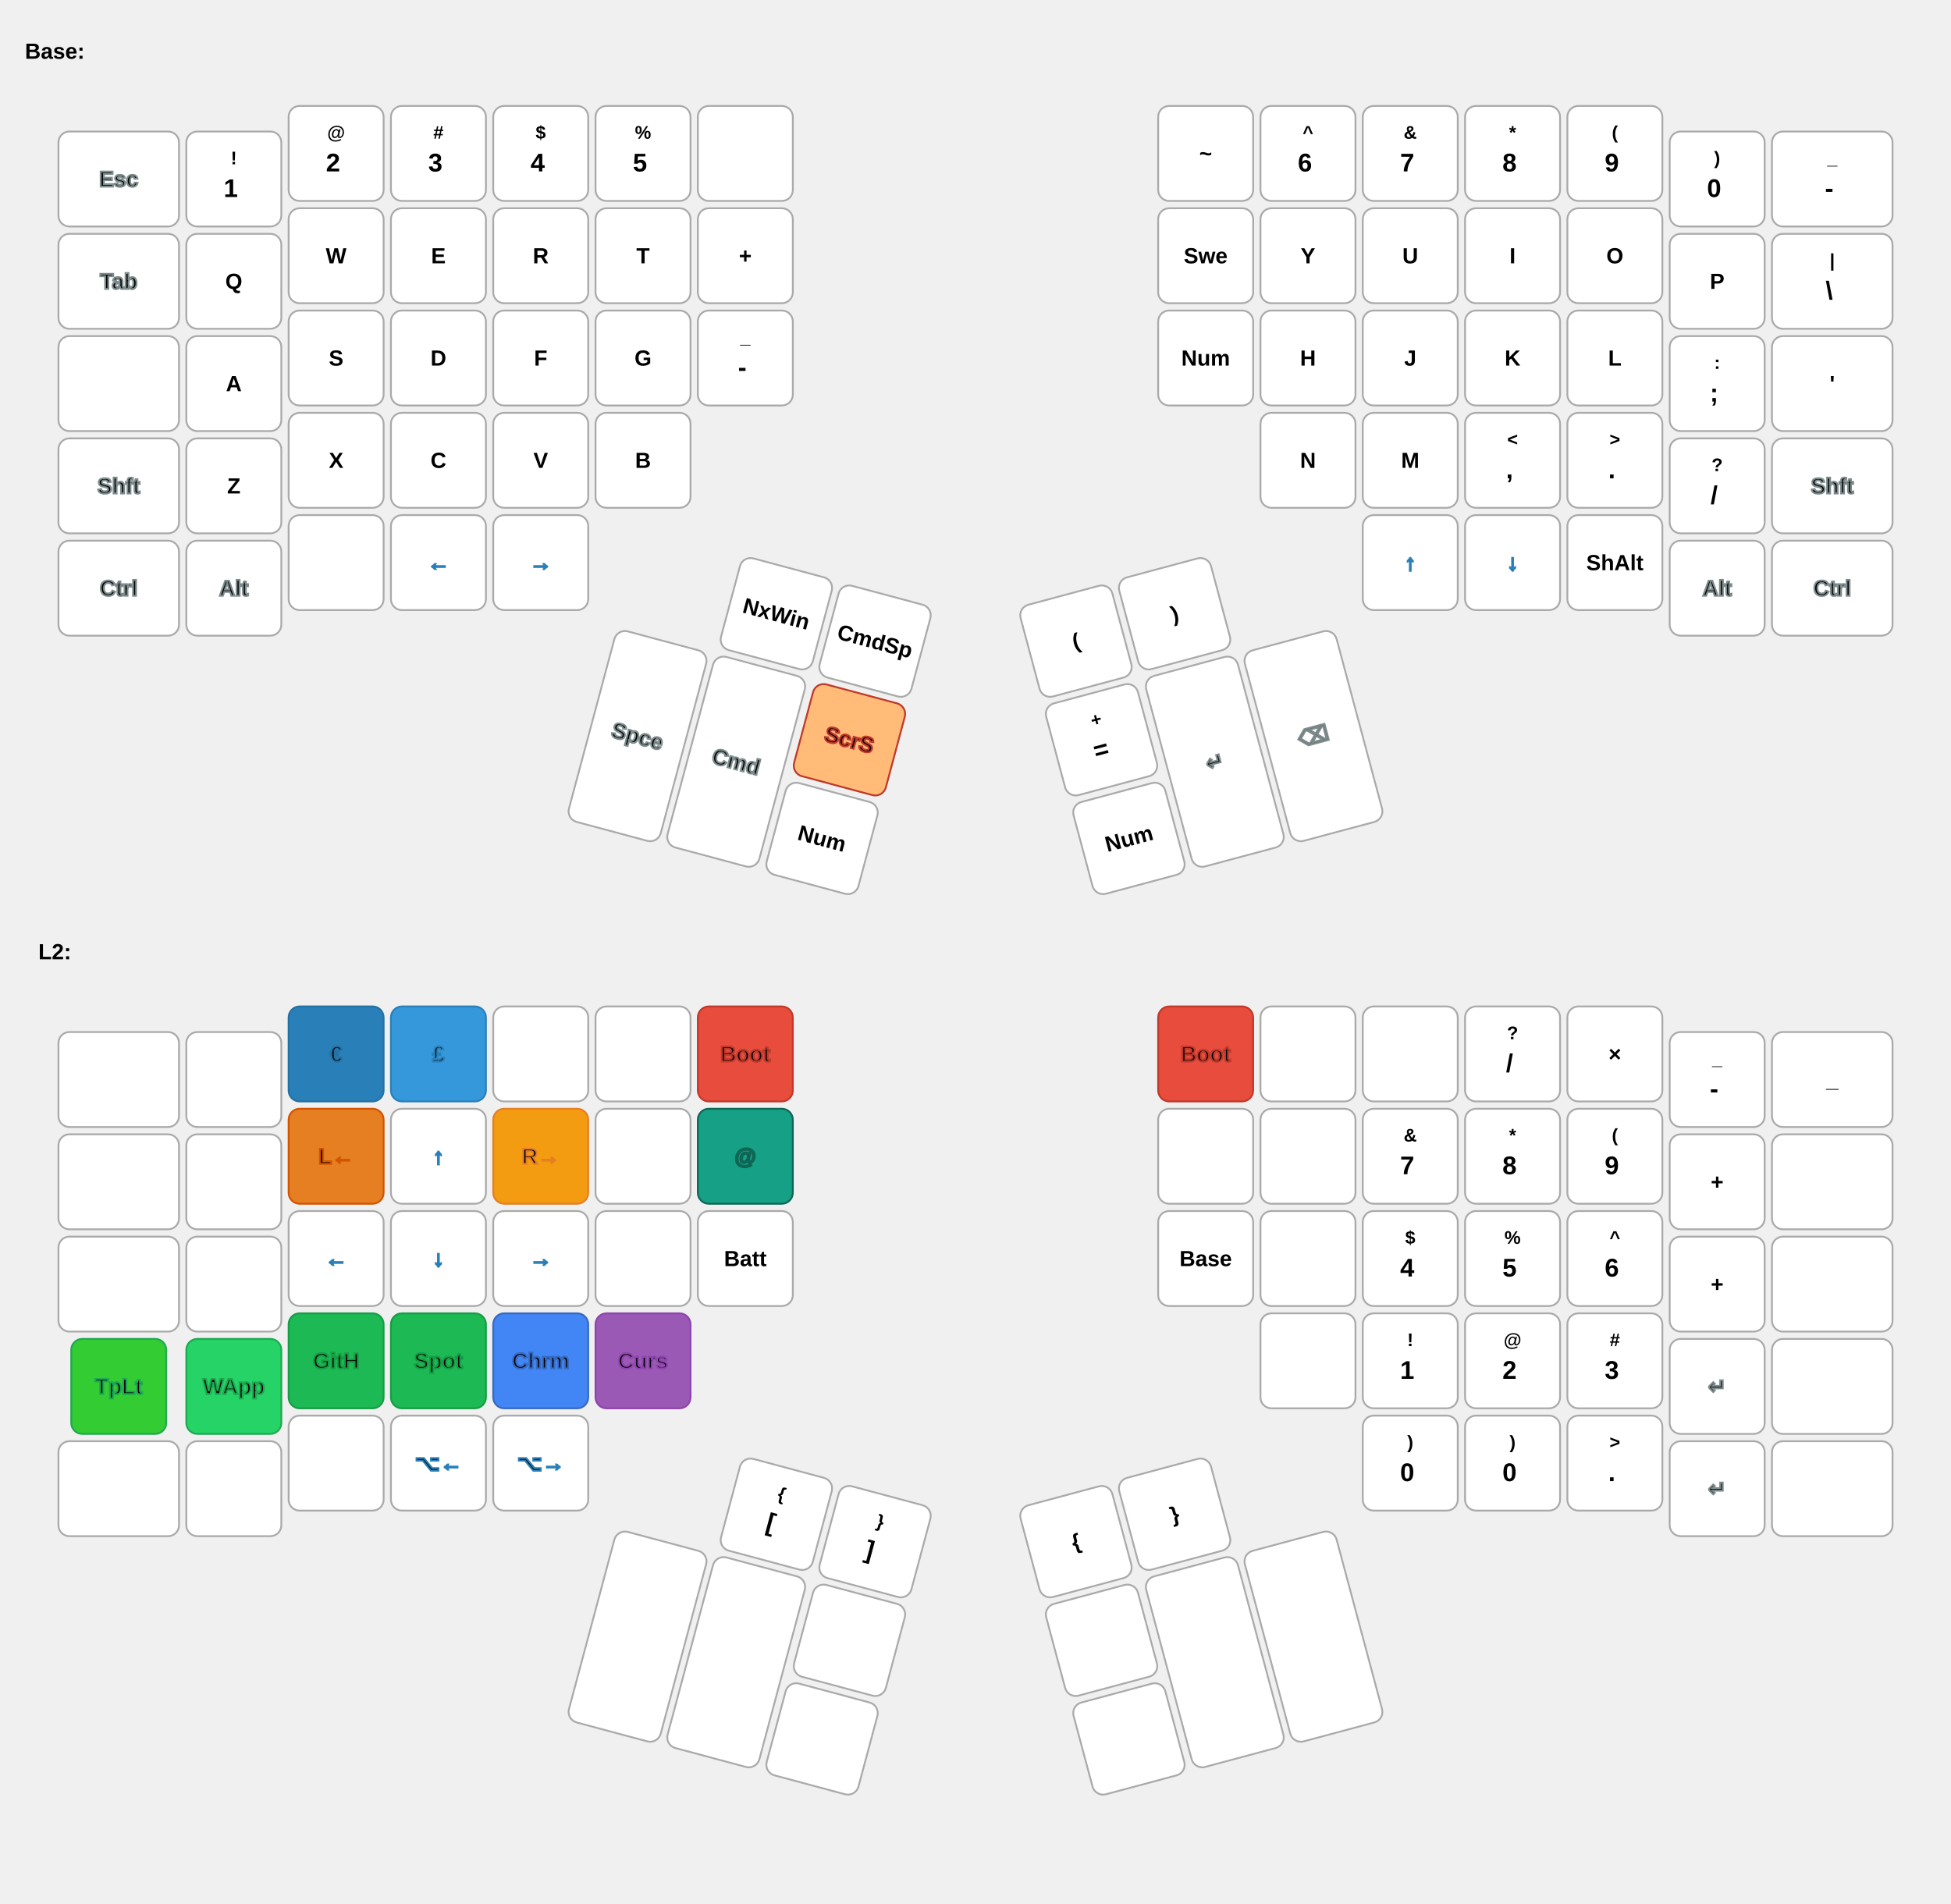
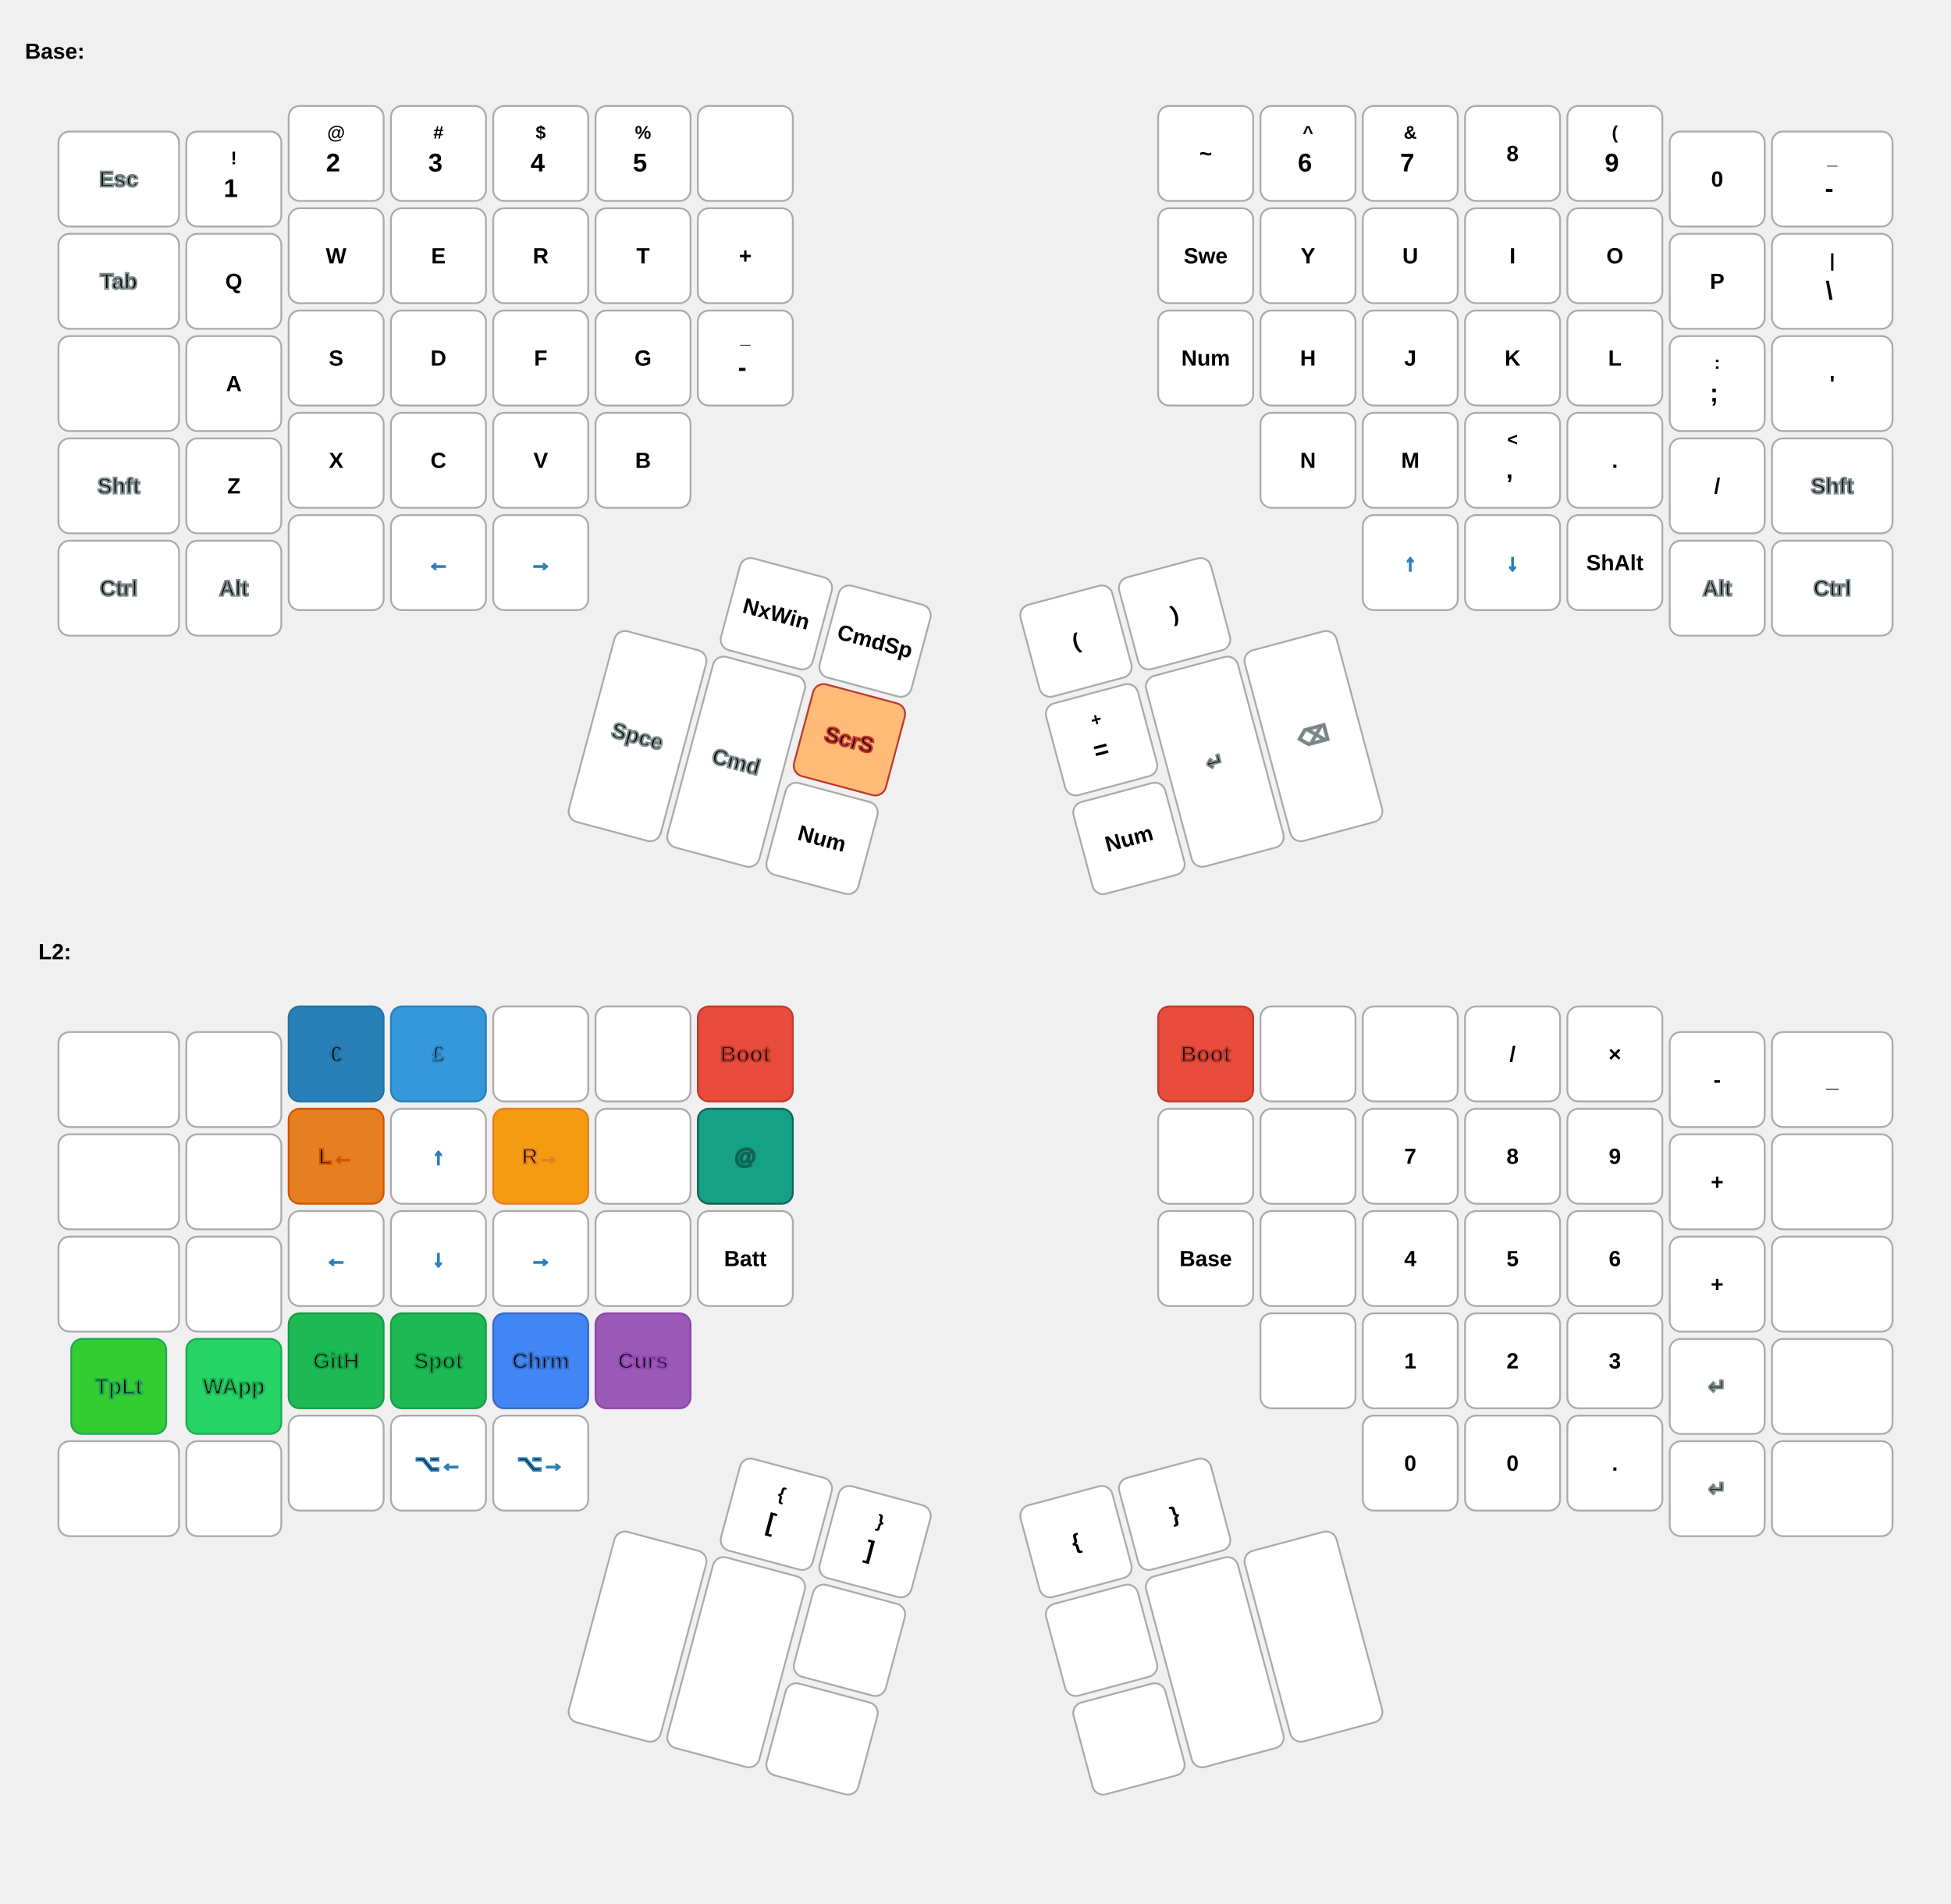
<svg xmlns="http://www.w3.org/2000/svg" width="1068" height="1042" viewBox="0 0 1068 1042" class="keymap">
  <style>/* Base key style */
.key {
  fill: #ffffff;
  stroke: #aaaaaa;
  stroke-width: 1;
}

/* Layer title styling */
.layer-label {
  font-weight: bold;
  font-size: 18px;
  fill: #333333;
  font-family: 'Arial', sans-serif;
}

/* Text styling */
text {
  font-family: 'Arial', sans-serif;
  fill: #000000;
  text-anchor: middle;
  dominant-baseline: central;
  font-weight: 700;
  stroke: none;
} 
/* App shortcuts */
.WhatsApp-key {
  fill: #25D366 !important;
  stroke: #1EA952 !important;
}

.WhatsApp-key rect, rect.WhatsApp-key {
  fill: #25D366 !important;
  stroke: #1EA952 !important;
}

.Spotify-key {
  fill: #1DB954 !important;
  stroke: #169D45 !important;
}

.Spotify-key rect, rect.Spotify-key {
  fill: #1DB954 !important;
  stroke: #169D45 !important;
}

.Chrome-key {
  fill: #4285F4 !important;
  stroke: #366AC1 !important;
}

.Chrome-key rect, rect.Chrome-key {
  fill: #4285F4 !important;
  stroke: #366AC1 !important;
}

.Cursor-key {
  fill: #9B59B6 !important;
  stroke: #8E44AD !important;
}

.Cursor-key rect, rect.Cursor-key {
  fill: #9B59B6 !important;
  stroke: #8E44AD !important;
}

.GitHub-key {
  fill: #1DB954 !important;
  stroke: #169D45 !important;
}

.GitHub-key rect, rect.GitHub-key {
  fill: #1DB954 !important;
  stroke: #169D45 !important;
}

.topLeft-key {
  fill: #33cc33 !important;
  stroke: #1EA952 !important;
}

.topLeft-key rect, rect.topLeft-key {
  fill: #33cc33 !important;
  stroke: #1EA952 !important;
}

.LeftScr-key {
  fill: #E67E22 !important;
  stroke: #D35400 !important;
}

.LeftScr-key rect, rect.LeftScr-key {
  fill: #E67E22 !important;
  stroke: #D35400 !important;
}

.RightScr-key {
  fill: #F39C12 !important;
  stroke: #E67E22 !important;
}

.RightScr-key rect, rect.RightScr-key {
  fill: #F39C12 !important;
  stroke: #E67E22 !important;
}

/* Currency symbols */
.euro-key {
  fill: #2980B9 !important;
  stroke: #2471A3 !important;
}

.euro-key rect, rect.euro-key {
  fill: #2980B9 !important;
  stroke: #2471A3 !important;
}

.pound-key {
  fill: #3498DB !important;
  stroke: #2980B9 !important;
}

.pound-key rect, rect.pound-key {
  fill: #3498DB !important;
  stroke: #2980B9 !important;
}

/* System keys */
.BOOT-key {
  fill: #E74C3C !important;
  stroke: #C0392B !important;
}

.BOOT-key rect, rect.BOOT-key {
  fill: #E74C3C !important;
  stroke: #C0392B !important;
}

.Fn1-key {
  fill: #9B59B6 !important;
  stroke: #8E44AD !important;
}

.Fn1-key rect, rect.Fn1-key {
  fill: #9B59B6 !important;
  stroke: #8E44AD !important;
}

.Fn2-key {
  fill: #8E44AD !important;
  stroke: #7D3C98 !important;
}

.Fn2-key rect, rect.Fn2-key {
  fill: #8E44AD !important;
  stroke: #7D3C98 !important;
}

/* Special characters */
.Email-key {
  fill: #16A085 !important;
  stroke: #0E6655 !important;
}

.Email-key rect, rect.Email-key {
  fill: #16A085 !important;
  stroke: #0E6655 !important;
}

.o-umlaut-key {
  fill: #27AE60 !important;
  stroke: #229954 !important;
}

.o-umlaut-key rect, rect.o-umlaut-key {
  fill: #27AE60 !important;
  stroke: #229954 !important;
}

.a-ring-key {
  fill: #2ECC71 !important;
  stroke: #27AE60 !important;
}

.a-ring-key rect, rect.a-ring-key {
  fill: #2ECC71 !important;
  stroke: #27AE60 !important;
}

/* Navigation keys */
.arrow-key {
  fill: #3498DB !important;
  stroke: #2980B9 !important;
}

.arrow-key rect, rect.arrow-key {
  fill: #3498DB !important;
  stroke: #2980B9 !important;
}

/* Screenshot */
.Screenshot-key {
  fill: #ffbb77 !important;
  stroke: #C0392B !important;
}

.Screenshot-key rect, rect.Screenshot-key {
  fill: #ffbb77 !important;
  stroke: #C0392B !important;
}

/* Modifiers */
.mod-key {
  fill: #95A5A6 !important;
  stroke: #7F8C8D !important;
}

.mod-key rect, rect.mod-key {
  fill: #95A5A6 !important;
  stroke: #7F8C8D !important;
}

/* Font adjustments to make text more solid */
text, tspan {
  font-family: 'Arial', sans-serif !important;
  font-weight: 700 !important;
  fill: #000000 !important;
  stroke: none !important;
  text-rendering: geometricPrecision !important;
}

/* Ensure all key text is black and bold */
.key text, .key tspan {
  fill: #000000 !important;
  font-weight: 700 !important;
}

/* Make text on colored keys more readable */
.WhatsApp-key text, .WhatsApp-key tspan,
.Spotify-key text, .Spotify-key tspan,
.Chrome-key text, .Chrome-key tspan,
.Cursor-key text, .Cursor-key tspan,
.GitHub-key text, .GitHub-key tspan,
.topLeft-key text, .topLeft-key tspan,
.LeftScr-key text, .LeftScr-key tspan,
.RightScr-key text, .RightScr-key tspan,
.euro-key text, .euro-key tspan,
.pound-key text, .pound-key tspan,
.BOOT-key text, .BOOT-key tspan,
.Fn1-key text, .Fn1-key tspan,
.Fn2-key text, .Fn2-key tspan,
.Email-key text, .Email-key tspan,
.o-umlaut-key text, .o-umlaut-key tspan,
.a-ring-key text, .a-ring-key tspan,
.arrow-key text, .arrow-key tspan,
.Screenshot-key text, .Screenshot-key tspan,
.mod-key text, .mod-key tspan {
  fill: #000000 !important;
  font-weight: 700 !important;
}

/* Shifted symbols styling */
.shifted {
  fill: #555555 !important;
  font-weight: 700 !important;
  font-size: 10px !important;
}

/* Position the shifted symbols above the main key label */
.key text.shifted {
  dominant-baseline: hanging !important;
}

/* Add CSS for dual-labeled keys */
.dual-label {
  position: relative;
  display: block;
}

.primary-label {
  font-size: 14px;
  font-weight: 700;
  text-anchor: middle;
  dominant-baseline: central;
  fill: #000000;
}

.shifted-label {
  font-size: 10px;
  font-weight: 700;
  text-anchor: middle;
  dominant-baseline: hanging;
  fill: #444444;
} </style>
  <g transform="translate(30, 0)" class="layer-Base">
    <text x="0" y="28" class="label" id="Base">Base:</text>
    <g transform="translate(0, 56)">
      <g transform="translate(35, 42)" class="key keypos-0">
        <rect rx="6" ry="6" x="-33" y="-26" width="66" height="52" class="key" />
        <text x="0" y="0" class="key tap">
          <tspan class="mod-key">Esc</tspan>
        </text>
      </g>
      <g transform="translate(98, 42)" class="key keypos-1">
        <rect rx="6" ry="6" x="-26" y="-26" width="52" height="52" class="key" />
        <text x="0" y="0" class="key tap">
          <tspan class="primary-label" y="5">1</tspan>
          <tspan class="shifted-label" x="0" y="-15">!</tspan>
        </text>
      </g>
      <g transform="translate(154, 28)" class="key keypos-2">
        <rect rx="6" ry="6" x="-26" y="-26" width="52" height="52" class="key" />
        <text x="0" y="0" class="key tap">
          <tspan class="primary-label" y="5">2</tspan>
          <tspan class="shifted-label" x="0" y="-15">@</tspan>
        </text>
      </g>
      <g transform="translate(210, 28)" class="key keypos-3">
        <rect rx="6" ry="6" x="-26" y="-26" width="52" height="52" class="key" />
        <text x="0" y="0" class="key tap">
          <tspan class="primary-label" y="5">3</tspan>
          <tspan class="shifted-label" x="0" y="-15">#</tspan>
        </text>
      </g>
      <g transform="translate(266, 28)" class="key keypos-4">
        <rect rx="6" ry="6" x="-26" y="-26" width="52" height="52" class="key" />
        <text x="0" y="0" class="key tap">
          <tspan class="primary-label" y="5">4</tspan>
          <tspan class="shifted-label" x="0" y="-15">$</tspan>
        </text>
      </g>
      <g transform="translate(322, 28)" class="key keypos-5">
        <rect rx="6" ry="6" x="-26" y="-26" width="52" height="52" class="key" />
        <text x="0" y="0" class="key tap">
          <tspan class="primary-label" y="5">5</tspan>
          <tspan class="shifted-label" x="0" y="-15">%</tspan>
        </text>
      </g>
      <g transform="translate(378, 28)" class="key keypos-6">
        <rect rx="6" ry="6" x="-26" y="-26" width="52" height="52" class="key" />
      </g>
      <g transform="translate(630, 28)" class="key keypos-7">
        <rect rx="6" ry="6" x="-26" y="-26" width="52" height="52" class="key" />
        <text x="0" y="0" class="key tap">~</text>
      </g>
      <g transform="translate(686, 28)" class="key keypos-8">
        <rect rx="6" ry="6" x="-26" y="-26" width="52" height="52" class="key" />
        <text x="0" y="0" class="key tap">
          <tspan class="primary-label" y="5">6</tspan>
          <tspan class="shifted-label" x="0" y="-15">^</tspan>
        </text>
      </g>
      <g transform="translate(742, 28)" class="key keypos-9">
        <rect rx="6" ry="6" x="-26" y="-26" width="52" height="52" class="key" />
        <text x="0" y="0" class="key tap">
          <tspan class="primary-label" y="5">7</tspan>
          <tspan class="shifted-label" x="0" y="-15">&amp;</tspan>
        </text>
      </g>
      <g transform="translate(798, 28)" class="key keypos-10">
        <rect rx="6" ry="6" x="-26" y="-26" width="52" height="52" class="key" />
-         <text x="0" y="0" class="key tap">
-           <tspan class="primary-label" y="5">8</tspan>
-           <tspan class="shifted-label" x="0" y="-15">*</tspan>
-         </text>
+         <text x="0" y="0" class="key tap">8</text>
      </g>
      <g transform="translate(854, 28)" class="key keypos-11">
        <rect rx="6" ry="6" x="-26" y="-26" width="52" height="52" class="key" />
        <text x="0" y="0" class="key tap">
          <tspan class="primary-label" y="5">9</tspan>
          <tspan class="shifted-label" x="0" y="-15">(</tspan>
        </text>
      </g>
      <g transform="translate(910, 42)" class="key keypos-12">
        <rect rx="6" ry="6" x="-26" y="-26" width="52" height="52" class="key" />
-         <text x="0" y="0" class="key tap">
-           <tspan class="primary-label" y="5">0</tspan>
-           <tspan class="shifted-label" x="0" y="-15">)</tspan>
-         </text>
+         <text x="0" y="0" class="key tap">0</text>
      </g>
      <g transform="translate(973, 42)" class="key keypos-13">
        <rect rx="6" ry="6" x="-33" y="-26" width="66" height="52" class="key" />
        <text x="0" y="0" class="key tap">
          <tspan class="primary-label" y="5">-</tspan>
          <tspan class="shifted-label" x="0" y="-15">_</tspan>
        </text>
      </g>
      <g transform="translate(35, 98)" class="key keypos-14">
        <rect rx="6" ry="6" x="-33" y="-26" width="66" height="52" class="key" />
        <text x="0" y="0" class="key tap">
          <tspan class="mod-key">Tab</tspan>
        </text>
      </g>
      <g transform="translate(98, 98)" class="key keypos-15">
        <rect rx="6" ry="6" x="-26" y="-26" width="52" height="52" class="key" />
        <text x="0" y="0" class="key tap">Q</text>
      </g>
      <g transform="translate(154, 84)" class="key keypos-16">
        <rect rx="6" ry="6" x="-26" y="-26" width="52" height="52" class="key" />
        <text x="0" y="0" class="key tap">W</text>
      </g>
      <g transform="translate(210, 84)" class="key keypos-17">
        <rect rx="6" ry="6" x="-26" y="-26" width="52" height="52" class="key" />
        <text x="0" y="0" class="key tap">E</text>
      </g>
      <g transform="translate(266, 84)" class="key keypos-18">
        <rect rx="6" ry="6" x="-26" y="-26" width="52" height="52" class="key" />
        <text x="0" y="0" class="key tap">R</text>
      </g>
      <g transform="translate(322, 84)" class="key keypos-19">
        <rect rx="6" ry="6" x="-26" y="-26" width="52" height="52" class="key" />
        <text x="0" y="0" class="key tap">T</text>
      </g>
      <g transform="translate(378, 84)" class="key keypos-20">
        <rect rx="6" ry="6" x="-26" y="-26" width="52" height="52" class="key" />
        <text x="0" y="0" class="key tap">+</text>
      </g>
      <g transform="translate(630, 84)" class="key keypos-21">
        <rect rx="6" ry="6" x="-26" y="-26" width="52" height="52" class="key" />
        <text x="0" y="0" class="key tap">Swe</text>
      </g>
      <g transform="translate(686, 84)" class="key keypos-22">
        <rect rx="6" ry="6" x="-26" y="-26" width="52" height="52" class="key" />
        <text x="0" y="0" class="key tap">Y</text>
      </g>
      <g transform="translate(742, 84)" class="key keypos-23">
        <rect rx="6" ry="6" x="-26" y="-26" width="52" height="52" class="key" />
        <text x="0" y="0" class="key tap">U</text>
      </g>
      <g transform="translate(798, 84)" class="key keypos-24">
        <rect rx="6" ry="6" x="-26" y="-26" width="52" height="52" class="key" />
        <text x="0" y="0" class="key tap">I</text>
      </g>
      <g transform="translate(854, 84)" class="key keypos-25">
        <rect rx="6" ry="6" x="-26" y="-26" width="52" height="52" class="key" />
        <text x="0" y="0" class="key tap">O</text>
      </g>
      <g transform="translate(910, 98)" class="key keypos-26">
        <rect rx="6" ry="6" x="-26" y="-26" width="52" height="52" class="key" />
        <text x="0" y="0" class="key tap">P</text>
      </g>
      <g transform="translate(973, 98)" class="key keypos-27">
        <rect rx="6" ry="6" x="-33" y="-26" width="66" height="52" class="key" />
        <text x="0" y="0" class="key tap">
          <tspan class="primary-label" y="5">\</tspan>
          <tspan class="shifted-label" x="0" y="-15">|</tspan>
        </text>
      </g>
      <g transform="translate(35, 154)" class="key keypos-28">
        <rect rx="6" ry="6" x="-33" y="-26" width="66" height="52" class="key" />
      </g>
      <g transform="translate(98, 154)" class="key keypos-29">
        <rect rx="6" ry="6" x="-26" y="-26" width="52" height="52" class="key" />
        <text x="0" y="0" class="key tap">A</text>
      </g>
      <g transform="translate(154, 140)" class="key keypos-30">
        <rect rx="6" ry="6" x="-26" y="-26" width="52" height="52" class="key" />
        <text x="0" y="0" class="key tap">S</text>
      </g>
      <g transform="translate(210, 140)" class="key keypos-31">
        <rect rx="6" ry="6" x="-26" y="-26" width="52" height="52" class="key" />
        <text x="0" y="0" class="key tap">D</text>
      </g>
      <g transform="translate(266, 140)" class="key keypos-32">
        <rect rx="6" ry="6" x="-26" y="-26" width="52" height="52" class="key" />
        <text x="0" y="0" class="key tap">F</text>
      </g>
      <g transform="translate(322, 140)" class="key keypos-33">
        <rect rx="6" ry="6" x="-26" y="-26" width="52" height="52" class="key" />
        <text x="0" y="0" class="key tap">G</text>
      </g>
      <g transform="translate(378, 140)" class="key keypos-34">
        <rect rx="6" ry="6" x="-26" y="-26" width="52" height="52" class="key" />
        <text x="0" y="0" class="key tap">
          <tspan class="primary-label" y="5">-</tspan>
          <tspan class="shifted-label" x="0" y="-15">_</tspan>
        </text>
      </g>
      <g transform="translate(395, 280) rotate(15.0)" class="key keypos-35">
        <rect rx="6" ry="6" x="-26" y="-26" width="52" height="52" class="key" />
        <text x="0" y="0" class="key tap">NxWin</text>
      </g>
      <g transform="translate(449, 295) rotate(15.0)" class="key keypos-36">
        <rect rx="6" ry="6" x="-26" y="-26" width="52" height="52" class="key" />
        <text x="0" y="0" class="key tap">CmdSp</text>
      </g>
      <g transform="translate(559, 295) rotate(-15.0)" class="key keypos-37">
        <rect rx="6" ry="6" x="-26" y="-26" width="52" height="52" class="key" />
        <text x="0" y="0" class="key tap">(</text>
      </g>
      <g transform="translate(613, 280) rotate(-15.0)" class="key keypos-38">
        <rect rx="6" ry="6" x="-26" y="-26" width="52" height="52" class="key" />
        <text x="0" y="0" class="key tap">)</text>
      </g>
      <g transform="translate(630, 140)" class="key keypos-39">
        <rect rx="6" ry="6" x="-26" y="-26" width="52" height="52" class="key" />
        <text x="0" y="0" class="key tap">Num</text>
      </g>
      <g transform="translate(686, 140)" class="key keypos-40">
        <rect rx="6" ry="6" x="-26" y="-26" width="52" height="52" class="key" />
        <text x="0" y="0" class="key tap">H</text>
      </g>
      <g transform="translate(742, 140)" class="key keypos-41">
        <rect rx="6" ry="6" x="-26" y="-26" width="52" height="52" class="key" />
        <text x="0" y="0" class="key tap">J</text>
      </g>
      <g transform="translate(798, 140)" class="key keypos-42">
        <rect rx="6" ry="6" x="-26" y="-26" width="52" height="52" class="key" />
        <text x="0" y="0" class="key tap">K</text>
      </g>
      <g transform="translate(854, 140)" class="key keypos-43">
        <rect rx="6" ry="6" x="-26" y="-26" width="52" height="52" class="key" />
        <text x="0" y="0" class="key tap">L</text>
      </g>
      <g transform="translate(910, 154)" class="key keypos-44">
        <rect rx="6" ry="6" x="-26" y="-26" width="52" height="52" class="key" />
        <text x="0" y="0" class="key tap">
          <tspan class="primary-label" y="5">;</tspan>
          <tspan class="shifted-label" x="0" y="-15">:</tspan>
        </text>
      </g>
      <g transform="translate(973, 154)" class="key keypos-45">
        <rect rx="6" ry="6" x="-33" y="-26" width="66" height="52" class="key" />
        <text x="0" y="0" class="key tap">'</text>
      </g>
      <g transform="translate(35, 210)" class="key keypos-46">
        <rect rx="6" ry="6" x="-33" y="-26" width="66" height="52" class="key" />
        <text x="0" y="0" class="key tap">
          <tspan class="mod-key">Shft</tspan>
        </text>
      </g>
      <g transform="translate(98, 210)" class="key keypos-47">
        <rect rx="6" ry="6" x="-26" y="-26" width="52" height="52" class="key" />
        <text x="0" y="0" class="key tap">Z</text>
      </g>
      <g transform="translate(154, 196)" class="key keypos-48">
        <rect rx="6" ry="6" x="-26" y="-26" width="52" height="52" class="key" />
        <text x="0" y="0" class="key tap">X</text>
      </g>
      <g transform="translate(210, 196)" class="key keypos-49">
        <rect rx="6" ry="6" x="-26" y="-26" width="52" height="52" class="key" />
        <text x="0" y="0" class="key tap">C</text>
      </g>
      <g transform="translate(266, 196)" class="key keypos-50">
        <rect rx="6" ry="6" x="-26" y="-26" width="52" height="52" class="key" />
        <text x="0" y="0" class="key tap">V</text>
      </g>
      <g transform="translate(322, 196)" class="key keypos-51">
        <rect rx="6" ry="6" x="-26" y="-26" width="52" height="52" class="key" />
        <text x="0" y="0" class="key tap">B</text>
      </g>
      <g transform="translate(435, 349) rotate(15.0)" class="key keypos-52">
        <rect class="Screenshot-key" x="-26" y="-26" width="52" height="52" rx="6" ry="6" />
        <text x="0" y="0" class="key tap">
          <tspan class="Screenshot-key">ScrS</tspan>
        </text>
      </g>
      <g transform="translate(573, 349) rotate(-15.0)" class="key keypos-53">
        <rect rx="6" ry="6" x="-26" y="-26" width="52" height="52" class="key" />
        <text x="0" y="0" class="key tap">
          <tspan class="primary-label" y="5">=</tspan>
          <tspan class="shifted-label" x="0" y="-15">+</tspan>
        </text>
      </g>
      <g transform="translate(686, 196)" class="key keypos-54">
        <rect rx="6" ry="6" x="-26" y="-26" width="52" height="52" class="key" />
        <text x="0" y="0" class="key tap">N</text>
      </g>
      <g transform="translate(742, 196)" class="key keypos-55">
        <rect rx="6" ry="6" x="-26" y="-26" width="52" height="52" class="key" />
        <text x="0" y="0" class="key tap">M</text>
      </g>
      <g transform="translate(798, 196)" class="key keypos-56">
        <rect rx="6" ry="6" x="-26" y="-26" width="52" height="52" class="key" />
        <text x="0" y="0" class="key tap">
          <tspan class="primary-label" y="5">,</tspan>
          <tspan class="shifted-label" x="0" y="-15">&lt;</tspan>
        </text>
      </g>
      <g transform="translate(854, 196)" class="key keypos-57">
        <rect rx="6" ry="6" x="-26" y="-26" width="52" height="52" class="key" />
-         <text x="0" y="0" class="key tap">
-           <tspan class="primary-label" y="5">.</tspan>
-           <tspan class="shifted-label" x="0" y="-15">&gt;</tspan>
-         </text>
+         <text x="0" y="0" class="key tap">.</text>
      </g>
      <g transform="translate(910, 210)" class="key keypos-58">
        <rect rx="6" ry="6" x="-26" y="-26" width="52" height="52" class="key" />
-         <text x="0" y="0" class="key tap">
-           <tspan class="primary-label" y="5">/</tspan>
-           <tspan class="shifted-label" x="0" y="-15">?</tspan>
-         </text>
+         <text x="0" y="0" class="key tap">/</text>
      </g>
      <g transform="translate(973, 210)" class="key keypos-59">
        <rect rx="6" ry="6" x="-33" y="-26" width="66" height="52" class="key" />
        <text x="0" y="0" class="key tap">
          <tspan class="mod-key">Shft</tspan>
        </text>
      </g>
      <g transform="translate(35, 266)" class="key keypos-60">
        <rect rx="6" ry="6" x="-33" y="-26" width="66" height="52" class="key" />
        <text x="0" y="0" class="key tap">
          <tspan class="mod-key">Ctrl</tspan>
        </text>
      </g>
      <g transform="translate(98, 266)" class="key keypos-61">
        <rect rx="6" ry="6" x="-26" y="-26" width="52" height="52" class="key" />
        <text x="0" y="0" class="key tap">
          <tspan class="mod-key">Alt</tspan>
        </text>
      </g>
      <g transform="translate(154, 252)" class="key keypos-62">
        <rect rx="6" ry="6" x="-26" y="-26" width="52" height="52" class="key" />
      </g>
      <g transform="translate(210, 252)" class="key keypos-63">
        <rect rx="6" ry="6" x="-26" y="-26" width="52" height="52" class="key" />
        <text x="0" y="0" class="key tap">
          <tspan class="arrow-key">←</tspan>
        </text>
      </g>
      <g transform="translate(266, 252)" class="key keypos-64">
        <rect rx="6" ry="6" x="-26" y="-26" width="52" height="52" class="key" />
        <text x="0" y="0" class="key tap">
          <tspan class="arrow-key">→</tspan>
        </text>
      </g>
      <g transform="translate(319, 347) rotate(15.0)" class="key keypos-65">
        <rect rx="6" ry="6" x="-26" y="-54" width="52" height="108" class="key" />
        <text x="0" y="0" class="key tap">
          <tspan class="mod-key">Spce</tspan>
        </text>
      </g>
      <g transform="translate(373, 361) rotate(15.0)" class="key keypos-66">
        <rect rx="6" ry="6" x="-26" y="-54" width="52" height="108" class="key" />
        <text x="0" y="0" class="key tap">
          <tspan class="mod-key">Cmd</tspan>
        </text>
      </g>
      <g transform="translate(420, 403) rotate(15.0)" class="key keypos-67">
        <rect rx="6" ry="6" x="-26" y="-26" width="52" height="52" class="key" />
        <text x="0" y="0" class="key tap">Num</text>
      </g>
      <g transform="translate(588, 403) rotate(-15.0)" class="key keypos-68">
        <rect rx="6" ry="6" x="-26" y="-26" width="52" height="52" class="key" />
        <text x="0" y="0" class="key tap">Num</text>
      </g>
      <g transform="translate(635, 361) rotate(-15.0)" class="key keypos-69">
        <rect rx="6" ry="6" x="-26" y="-54" width="52" height="108" class="key" />
        <text x="0" y="0" class="key tap">
          <tspan class="mod-key">↵</tspan>
        </text>
      </g>
      <g transform="translate(689, 347) rotate(-15.0)" class="key keypos-70">
        <rect rx="6" ry="6" x="-26" y="-54" width="52" height="108" class="key" />
        <text x="0" y="0" class="key tap">
          <tspan class="mod-key">⌫</tspan>
        </text>
      </g>
      <g transform="translate(742, 252)" class="key keypos-71">
        <rect rx="6" ry="6" x="-26" y="-26" width="52" height="52" class="key" />
        <text x="0" y="0" class="key tap">
          <tspan class="arrow-key">↑</tspan>
        </text>
      </g>
      <g transform="translate(798, 252)" class="key keypos-72">
        <rect rx="6" ry="6" x="-26" y="-26" width="52" height="52" class="key" />
        <text x="0" y="0" class="key tap">
          <tspan class="arrow-key">↓</tspan>
        </text>
      </g>
      <g transform="translate(854, 252)" class="key keypos-73">
        <rect rx="6" ry="6" x="-26" y="-26" width="52" height="52" class="key" />
        <text x="0" y="0" class="key tap">ShAlt</text>
      </g>
      <g transform="translate(910, 266)" class="key keypos-74">
        <rect rx="6" ry="6" x="-26" y="-26" width="52" height="52" class="key" />
        <text x="0" y="0" class="key tap">
          <tspan class="mod-key">Alt</tspan>
        </text>
      </g>
      <g transform="translate(973, 266)" class="key keypos-75">
        <rect rx="6" ry="6" x="-33" y="-26" width="66" height="52" class="key" />
        <text x="0" y="0" class="key tap">
          <tspan class="mod-key">Ctrl</tspan>
        </text>
      </g>
    </g>
  </g>
  <g transform="translate(30, 493)" class="layer-L2">
    <text x="0" y="28" class="label" id="L2">L2:</text>
    <g transform="translate(0, 56)">
      <g transform="translate(35, 42)" class="key keypos-0">
        <rect rx="6" ry="6" x="-33" y="-26" width="66" height="52" class="key" />
      </g>
      <g transform="translate(98, 42)" class="key keypos-1">
        <rect rx="6" ry="6" x="-26" y="-26" width="52" height="52" class="key" />
      </g>
      <g transform="translate(154, 28)" class="key keypos-2">
        <rect class="euro-key" x="-26" y="-26" width="52" height="52" rx="6" ry="6" />
        <text x="0" y="0" class="key tap">
          <tspan class="euro-key">€</tspan>
        </text>
      </g>
      <g transform="translate(210, 28)" class="key keypos-3">
        <rect class="pound-key" x="-26" y="-26" width="52" height="52" rx="6" ry="6" />
        <text x="0" y="0" class="key tap">
          <tspan class="pound-key">£</tspan>
        </text>
      </g>
      <g transform="translate(266, 28)" class="key keypos-4">
        <rect rx="6" ry="6" x="-26" y="-26" width="52" height="52" class="key" />
      </g>
      <g transform="translate(322, 28)" class="key keypos-5">
        <rect rx="6" ry="6" x="-26" y="-26" width="52" height="52" class="key" />
      </g>
      <g transform="translate(378, 28)" class="key keypos-6">
        <rect class="BOOT-key" x="-26" y="-26" width="52" height="52" rx="6" ry="6" />
        <text x="0" y="0" class="key tap">
          <tspan class="BOOT-key">Boot</tspan>
        </text>
      </g>
      <g transform="translate(630, 28)" class="key keypos-7">
        <rect class="BOOT-key" x="-26" y="-26" width="52" height="52" rx="6" ry="6" />
        <text x="0" y="0" class="key tap">
          <tspan class="BOOT-key">Boot</tspan>
        </text>
      </g>
      <g transform="translate(686, 28)" class="key keypos-8">
        <rect rx="6" ry="6" x="-26" y="-26" width="52" height="52" class="key" />
      </g>
      <g transform="translate(742, 28)" class="key keypos-9">
        <rect rx="6" ry="6" x="-26" y="-26" width="52" height="52" class="key" />
      </g>
      <g transform="translate(798, 28)" class="key keypos-10">
        <rect rx="6" ry="6" x="-26" y="-26" width="52" height="52" class="key" />
-         <text x="0" y="0" class="key tap">
-           <tspan class="primary-label" y="5">/</tspan>
-           <tspan class="shifted-label" x="0" y="-15">?</tspan>
-         </text>
+         <text x="0" y="0" class="key tap">/</text>
      </g>
      <g transform="translate(854, 28)" class="key keypos-11">
        <rect rx="6" ry="6" x="-26" y="-26" width="52" height="52" class="key" />
        <text x="0" y="0" class="key tap">×</text>
      </g>
      <g transform="translate(910, 42)" class="key keypos-12">
        <rect rx="6" ry="6" x="-26" y="-26" width="52" height="52" class="key" />
-         <text x="0" y="0" class="key tap">
-           <tspan class="primary-label" y="5">-</tspan>
-           <tspan class="shifted-label" x="0" y="-15">_</tspan>
-         </text>
+         <text x="0" y="0" class="key tap">-</text>
      </g>
      <g transform="translate(973, 42)" class="key keypos-13">
        <rect rx="6" ry="6" x="-33" y="-26" width="66" height="52" class="key" />
        <text x="0" y="0" class="key tap">_</text>
      </g>
      <g transform="translate(35, 98)" class="key keypos-14">
        <rect rx="6" ry="6" x="-33" y="-26" width="66" height="52" class="key" />
      </g>
      <g transform="translate(98, 98)" class="key keypos-15">
        <rect rx="6" ry="6" x="-26" y="-26" width="52" height="52" class="key" />
      </g>
      <g transform="translate(154, 84)" class="key keypos-16">
        <rect class="LeftScr-key" x="-26" y="-26" width="52" height="52" rx="6" ry="6" />
        <text x="0" y="0" class="key tap">
          <tspan class="LeftScr-key">L←</tspan>
        </text>
      </g>
      <g transform="translate(210, 84)" class="key keypos-17">
        <rect rx="6" ry="6" x="-26" y="-26" width="52" height="52" class="key" />
        <text x="0" y="0" class="key tap">
          <tspan class="arrow-key">↑</tspan>
        </text>
      </g>
      <g transform="translate(266, 84)" class="key keypos-18">
        <rect class="RightScr-key" x="-26" y="-26" width="52" height="52" rx="6" ry="6" />
        <text x="0" y="0" class="key tap">
          <tspan class="RightScr-key">R→</tspan>
        </text>
      </g>
      <g transform="translate(322, 84)" class="key keypos-19">
        <rect rx="6" ry="6" x="-26" y="-26" width="52" height="52" class="key" />
      </g>
      <g transform="translate(378, 84)" class="key keypos-20">
        <rect class="Email-key" x="-26" y="-26" width="52" height="52" rx="6" ry="6" />
        <text x="0" y="0" class="key tap">
          <tspan class="Email-key">@</tspan>
        </text>
      </g>
      <g transform="translate(630, 84)" class="key keypos-21">
        <rect rx="6" ry="6" x="-26" y="-26" width="52" height="52" class="key" />
      </g>
      <g transform="translate(686, 84)" class="key keypos-22">
        <rect rx="6" ry="6" x="-26" y="-26" width="52" height="52" class="key" />
      </g>
      <g transform="translate(742, 84)" class="key keypos-23">
        <rect rx="6" ry="6" x="-26" y="-26" width="52" height="52" class="key" />
-         <text x="0" y="0" class="key tap">
-           <tspan class="primary-label" y="5">7</tspan>
-           <tspan class="shifted-label" x="0" y="-15">&amp;</tspan>
-         </text>
+         <text x="0" y="0" class="key tap">7</text>
      </g>
      <g transform="translate(798, 84)" class="key keypos-24">
        <rect rx="6" ry="6" x="-26" y="-26" width="52" height="52" class="key" />
-         <text x="0" y="0" class="key tap">
-           <tspan class="primary-label" y="5">8</tspan>
-           <tspan class="shifted-label" x="0" y="-15">*</tspan>
-         </text>
+         <text x="0" y="0" class="key tap">8</text>
      </g>
      <g transform="translate(854, 84)" class="key keypos-25">
        <rect rx="6" ry="6" x="-26" y="-26" width="52" height="52" class="key" />
-         <text x="0" y="0" class="key tap">
-           <tspan class="primary-label" y="5">9</tspan>
-           <tspan class="shifted-label" x="0" y="-15">(</tspan>
-         </text>
+         <text x="0" y="0" class="key tap">9</text>
      </g>
      <g transform="translate(910, 98)" class="key keypos-26">
        <rect rx="6" ry="6" x="-26" y="-26" width="52" height="52" class="key" />
        <text x="0" y="0" class="key tap">+</text>
      </g>
      <g transform="translate(973, 98)" class="key keypos-27">
        <rect rx="6" ry="6" x="-33" y="-26" width="66" height="52" class="key" />
      </g>
      <g transform="translate(35, 154)" class="key keypos-28">
        <rect rx="6" ry="6" x="-33" y="-26" width="66" height="52" class="key" />
      </g>
      <g transform="translate(98, 154)" class="key keypos-29">
        <rect rx="6" ry="6" x="-26" y="-26" width="52" height="52" class="key" />
      </g>
      <g transform="translate(154, 140)" class="key keypos-30">
        <rect rx="6" ry="6" x="-26" y="-26" width="52" height="52" class="key" />
        <text x="0" y="0" class="key tap">
          <tspan class="arrow-key">←</tspan>
        </text>
      </g>
      <g transform="translate(210, 140)" class="key keypos-31">
        <rect rx="6" ry="6" x="-26" y="-26" width="52" height="52" class="key" />
        <text x="0" y="0" class="key tap">
          <tspan class="arrow-key">↓</tspan>
        </text>
      </g>
      <g transform="translate(266, 140)" class="key keypos-32">
        <rect rx="6" ry="6" x="-26" y="-26" width="52" height="52" class="key" />
        <text x="0" y="0" class="key tap">
          <tspan class="arrow-key">→</tspan>
        </text>
      </g>
      <g transform="translate(322, 140)" class="key keypos-33">
        <rect rx="6" ry="6" x="-26" y="-26" width="52" height="52" class="key" />
      </g>
      <g transform="translate(378, 140)" class="key keypos-34">
        <rect rx="6" ry="6" x="-26" y="-26" width="52" height="52" class="key" />
        <text x="0" y="0" class="key tap">Batt</text>
      </g>
      <g transform="translate(395, 280) rotate(15.0)" class="key keypos-35">
        <rect rx="6" ry="6" x="-26" y="-26" width="52" height="52" class="key" />
        <text x="0" y="0" class="key tap">
          <tspan class="primary-label" y="5">[</tspan>
          <tspan class="shifted-label" x="0" y="-15">{</tspan>
        </text>
      </g>
      <g transform="translate(449, 295) rotate(15.0)" class="key keypos-36">
        <rect rx="6" ry="6" x="-26" y="-26" width="52" height="52" class="key" />
        <text x="0" y="0" class="key tap">
          <tspan class="primary-label" y="5">]</tspan>
          <tspan class="shifted-label" x="0" y="-15">}</tspan>
        </text>
      </g>
      <g transform="translate(559, 295) rotate(-15.0)" class="key keypos-37">
        <rect rx="6" ry="6" x="-26" y="-26" width="52" height="52" class="key" />
        <text x="0" y="0" class="key tap">{</text>
      </g>
      <g transform="translate(613, 280) rotate(-15.0)" class="key keypos-38">
        <rect rx="6" ry="6" x="-26" y="-26" width="52" height="52" class="key" />
        <text x="0" y="0" class="key tap">}</text>
      </g>
      <g transform="translate(630, 140)" class="key keypos-39">
        <rect rx="6" ry="6" x="-26" y="-26" width="52" height="52" class="key" />
        <a href="#Base">
          <text x="0" y="0" class="key tap layer-activator">Base</text>
        </a>
      </g>
      <g transform="translate(686, 140)" class="key keypos-40">
        <rect rx="6" ry="6" x="-26" y="-26" width="52" height="52" class="key" />
      </g>
      <g transform="translate(742, 140)" class="key keypos-41">
        <rect rx="6" ry="6" x="-26" y="-26" width="52" height="52" class="key" />
-         <text x="0" y="0" class="key tap">
-           <tspan class="primary-label" y="5">4</tspan>
-           <tspan class="shifted-label" x="0" y="-15">$</tspan>
-         </text>
+         <text x="0" y="0" class="key tap">4</text>
      </g>
      <g transform="translate(798, 140)" class="key keypos-42">
        <rect rx="6" ry="6" x="-26" y="-26" width="52" height="52" class="key" />
-         <text x="0" y="0" class="key tap">
-           <tspan class="primary-label" y="5">5</tspan>
-           <tspan class="shifted-label" x="0" y="-15">%</tspan>
-         </text>
+         <text x="0" y="0" class="key tap">5</text>
      </g>
      <g transform="translate(854, 140)" class="key keypos-43">
        <rect rx="6" ry="6" x="-26" y="-26" width="52" height="52" class="key" />
-         <text x="0" y="0" class="key tap">
-           <tspan class="primary-label" y="5">6</tspan>
-           <tspan class="shifted-label" x="0" y="-15">^</tspan>
-         </text>
+         <text x="0" y="0" class="key tap">6</text>
      </g>
      <g transform="translate(910, 154)" class="key keypos-44">
        <rect rx="6" ry="6" x="-26" y="-26" width="52" height="52" class="key" />
        <text x="0" y="0" class="key tap">+</text>
      </g>
      <g transform="translate(973, 154)" class="key keypos-45">
        <rect rx="6" ry="6" x="-33" y="-26" width="66" height="52" class="key" />
      </g>
      <g transform="translate(35, 210)" class="key keypos-46">
        <rect class="topLeft-key" x="-26" y="-26" width="52" height="52" rx="6" ry="6" />
        <text x="0" y="0" class="key tap">
          <tspan class="topLeft-key">TpLt</tspan>
        </text>
      </g>
      <g transform="translate(98, 210)" class="key keypos-47">
        <rect class="WhatsApp-key" x="-26" y="-26" width="52" height="52" rx="6" ry="6" />
        <text x="0" y="0" class="key tap">
          <tspan class="WhatsApp-key">WApp</tspan>
        </text>
      </g>
      <g transform="translate(154, 196)" class="key keypos-48">
        <rect class="GitHub-key" x="-26" y="-26" width="52" height="52" rx="6" ry="6" />
        <text x="0" y="0" class="key tap">
          <tspan class="GitHub-key">GitH</tspan>
        </text>
      </g>
      <g transform="translate(210, 196)" class="key keypos-49">
        <rect class="Spotify-key" x="-26" y="-26" width="52" height="52" rx="6" ry="6" />
        <text x="0" y="0" class="key tap">
          <tspan class="Spotify-key">Spot</tspan>
        </text>
      </g>
      <g transform="translate(266, 196)" class="key keypos-50">
        <rect class="Chrome-key" x="-26" y="-26" width="52" height="52" rx="6" ry="6" />
        <text x="0" y="0" class="key tap">
          <tspan class="Chrome-key">Chrm</tspan>
        </text>
      </g>
      <g transform="translate(322, 196)" class="key keypos-51">
        <rect class="Cursor-key" x="-26" y="-26" width="52" height="52" rx="6" ry="6" />
        <text x="0" y="0" class="key tap">
          <tspan class="Cursor-key">Curs</tspan>
        </text>
      </g>
      <g transform="translate(435, 349) rotate(15.0)" class="key keypos-52">
        <rect rx="6" ry="6" x="-26" y="-26" width="52" height="52" class="key" />
      </g>
      <g transform="translate(573, 349) rotate(-15.0)" class="key keypos-53">
        <rect rx="6" ry="6" x="-26" y="-26" width="52" height="52" class="key" />
      </g>
      <g transform="translate(686, 196)" class="key keypos-54">
        <rect rx="6" ry="6" x="-26" y="-26" width="52" height="52" class="key" />
      </g>
      <g transform="translate(742, 196)" class="key keypos-55">
        <rect rx="6" ry="6" x="-26" y="-26" width="52" height="52" class="key" />
-         <text x="0" y="0" class="key tap">
-           <tspan class="primary-label" y="5">1</tspan>
-           <tspan class="shifted-label" x="0" y="-15">!</tspan>
-         </text>
+         <text x="0" y="0" class="key tap">1</text>
      </g>
      <g transform="translate(798, 196)" class="key keypos-56">
        <rect rx="6" ry="6" x="-26" y="-26" width="52" height="52" class="key" />
-         <text x="0" y="0" class="key tap">
-           <tspan class="primary-label" y="5">2</tspan>
-           <tspan class="shifted-label" x="0" y="-15">@</tspan>
-         </text>
+         <text x="0" y="0" class="key tap">2</text>
      </g>
      <g transform="translate(854, 196)" class="key keypos-57">
        <rect rx="6" ry="6" x="-26" y="-26" width="52" height="52" class="key" />
-         <text x="0" y="0" class="key tap">
-           <tspan class="primary-label" y="5">3</tspan>
-           <tspan class="shifted-label" x="0" y="-15">#</tspan>
-         </text>
+         <text x="0" y="0" class="key tap">3</text>
      </g>
      <g transform="translate(910, 210)" class="key keypos-58">
        <rect rx="6" ry="6" x="-26" y="-26" width="52" height="52" class="key" />
        <text x="0" y="0" class="key tap">
          <tspan class="mod-key">↵</tspan>
        </text>
      </g>
      <g transform="translate(973, 210)" class="key keypos-59">
        <rect rx="6" ry="6" x="-33" y="-26" width="66" height="52" class="key" />
      </g>
      <g transform="translate(35, 266)" class="key keypos-60">
        <rect rx="6" ry="6" x="-33" y="-26" width="66" height="52" class="key" />
      </g>
      <g transform="translate(98, 266)" class="key keypos-61">
        <rect rx="6" ry="6" x="-26" y="-26" width="52" height="52" class="key" />
      </g>
      <g transform="translate(154, 252)" class="key keypos-62">
        <rect rx="6" ry="6" x="-26" y="-26" width="52" height="52" class="key" />
      </g>
      <g transform="translate(210, 252)" class="key keypos-63">
        <rect rx="6" ry="6" x="-26" y="-26" width="52" height="52" class="key" />
        <text x="0" y="0" class="key tap">
          <tspan class="arrow-key">⌥←</tspan>
        </text>
      </g>
      <g transform="translate(266, 252)" class="key keypos-64">
        <rect rx="6" ry="6" x="-26" y="-26" width="52" height="52" class="key" />
        <text x="0" y="0" class="key tap">
          <tspan class="arrow-key">⌥→</tspan>
        </text>
      </g>
      <g transform="translate(319, 347) rotate(15.0)" class="key keypos-65">
        <rect rx="6" ry="6" x="-26" y="-54" width="52" height="108" class="key" />
      </g>
      <g transform="translate(373, 361) rotate(15.0)" class="key keypos-66">
        <rect rx="6" ry="6" x="-26" y="-54" width="52" height="108" class="key" />
      </g>
      <g transform="translate(420, 403) rotate(15.0)" class="key keypos-67">
        <rect rx="6" ry="6" x="-26" y="-26" width="52" height="52" class="key" />
      </g>
      <g transform="translate(588, 403) rotate(-15.0)" class="key keypos-68">
        <rect rx="6" ry="6" x="-26" y="-26" width="52" height="52" class="key" />
      </g>
      <g transform="translate(635, 361) rotate(-15.0)" class="key keypos-69">
        <rect rx="6" ry="6" x="-26" y="-54" width="52" height="108" class="key" />
      </g>
      <g transform="translate(689, 347) rotate(-15.0)" class="key keypos-70">
        <rect rx="6" ry="6" x="-26" y="-54" width="52" height="108" class="key" />
      </g>
      <g transform="translate(742, 252)" class="key keypos-71">
        <rect rx="6" ry="6" x="-26" y="-26" width="52" height="52" class="key" />
-         <text x="0" y="0" class="key tap">
-           <tspan class="primary-label" y="5">0</tspan>
-           <tspan class="shifted-label" x="0" y="-15">)</tspan>
-         </text>
+         <text x="0" y="0" class="key tap">0</text>
      </g>
      <g transform="translate(798, 252)" class="key keypos-72">
        <rect rx="6" ry="6" x="-26" y="-26" width="52" height="52" class="key" />
-         <text x="0" y="0" class="key tap">
-           <tspan class="primary-label" y="5">0</tspan>
-           <tspan class="shifted-label" x="0" y="-15">)</tspan>
-         </text>
+         <text x="0" y="0" class="key tap">0</text>
      </g>
      <g transform="translate(854, 252)" class="key keypos-73">
        <rect rx="6" ry="6" x="-26" y="-26" width="52" height="52" class="key" />
-         <text x="0" y="0" class="key tap">
-           <tspan class="primary-label" y="5">.</tspan>
-           <tspan class="shifted-label" x="0" y="-15">&gt;</tspan>
-         </text>
+         <text x="0" y="0" class="key tap">.</text>
      </g>
      <g transform="translate(910, 266)" class="key keypos-74">
        <rect rx="6" ry="6" x="-26" y="-26" width="52" height="52" class="key" />
        <text x="0" y="0" class="key tap">
          <tspan class="mod-key">↵</tspan>
        </text>
      </g>
      <g transform="translate(973, 266)" class="key keypos-75">
        <rect rx="6" ry="6" x="-33" y="-26" width="66" height="52" class="key" />
      </g>
    </g>
  </g>
</svg>
